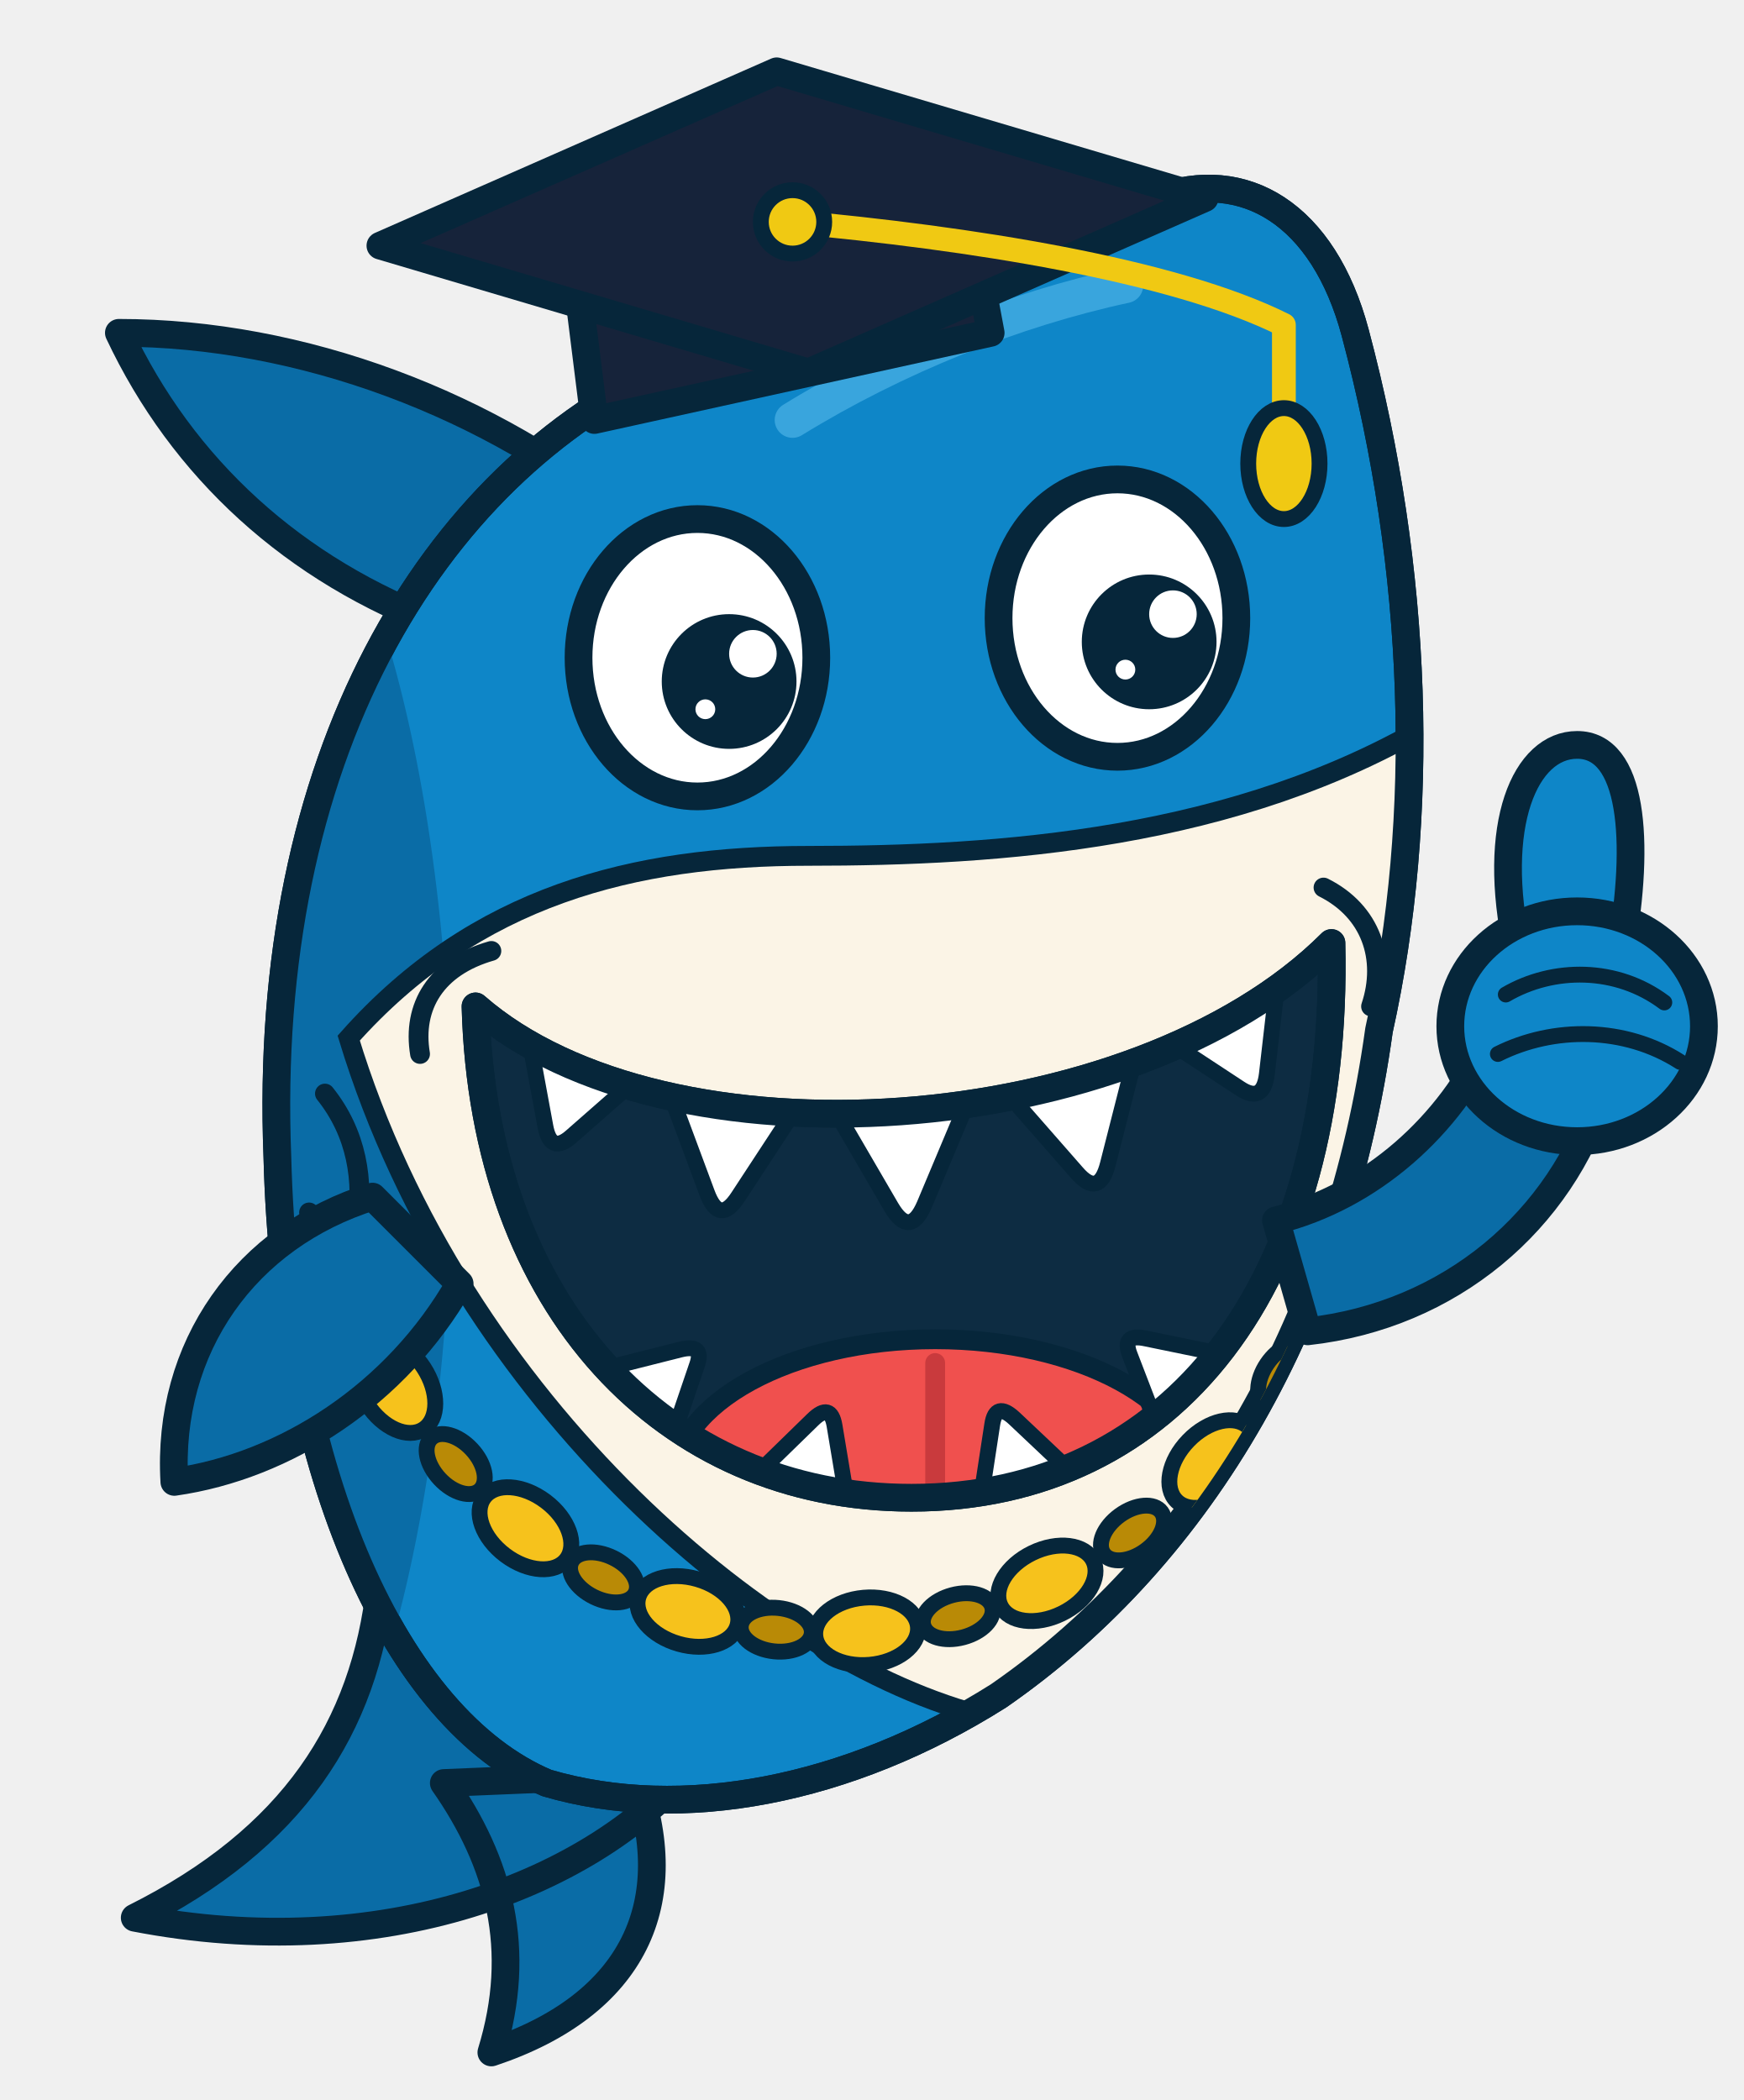
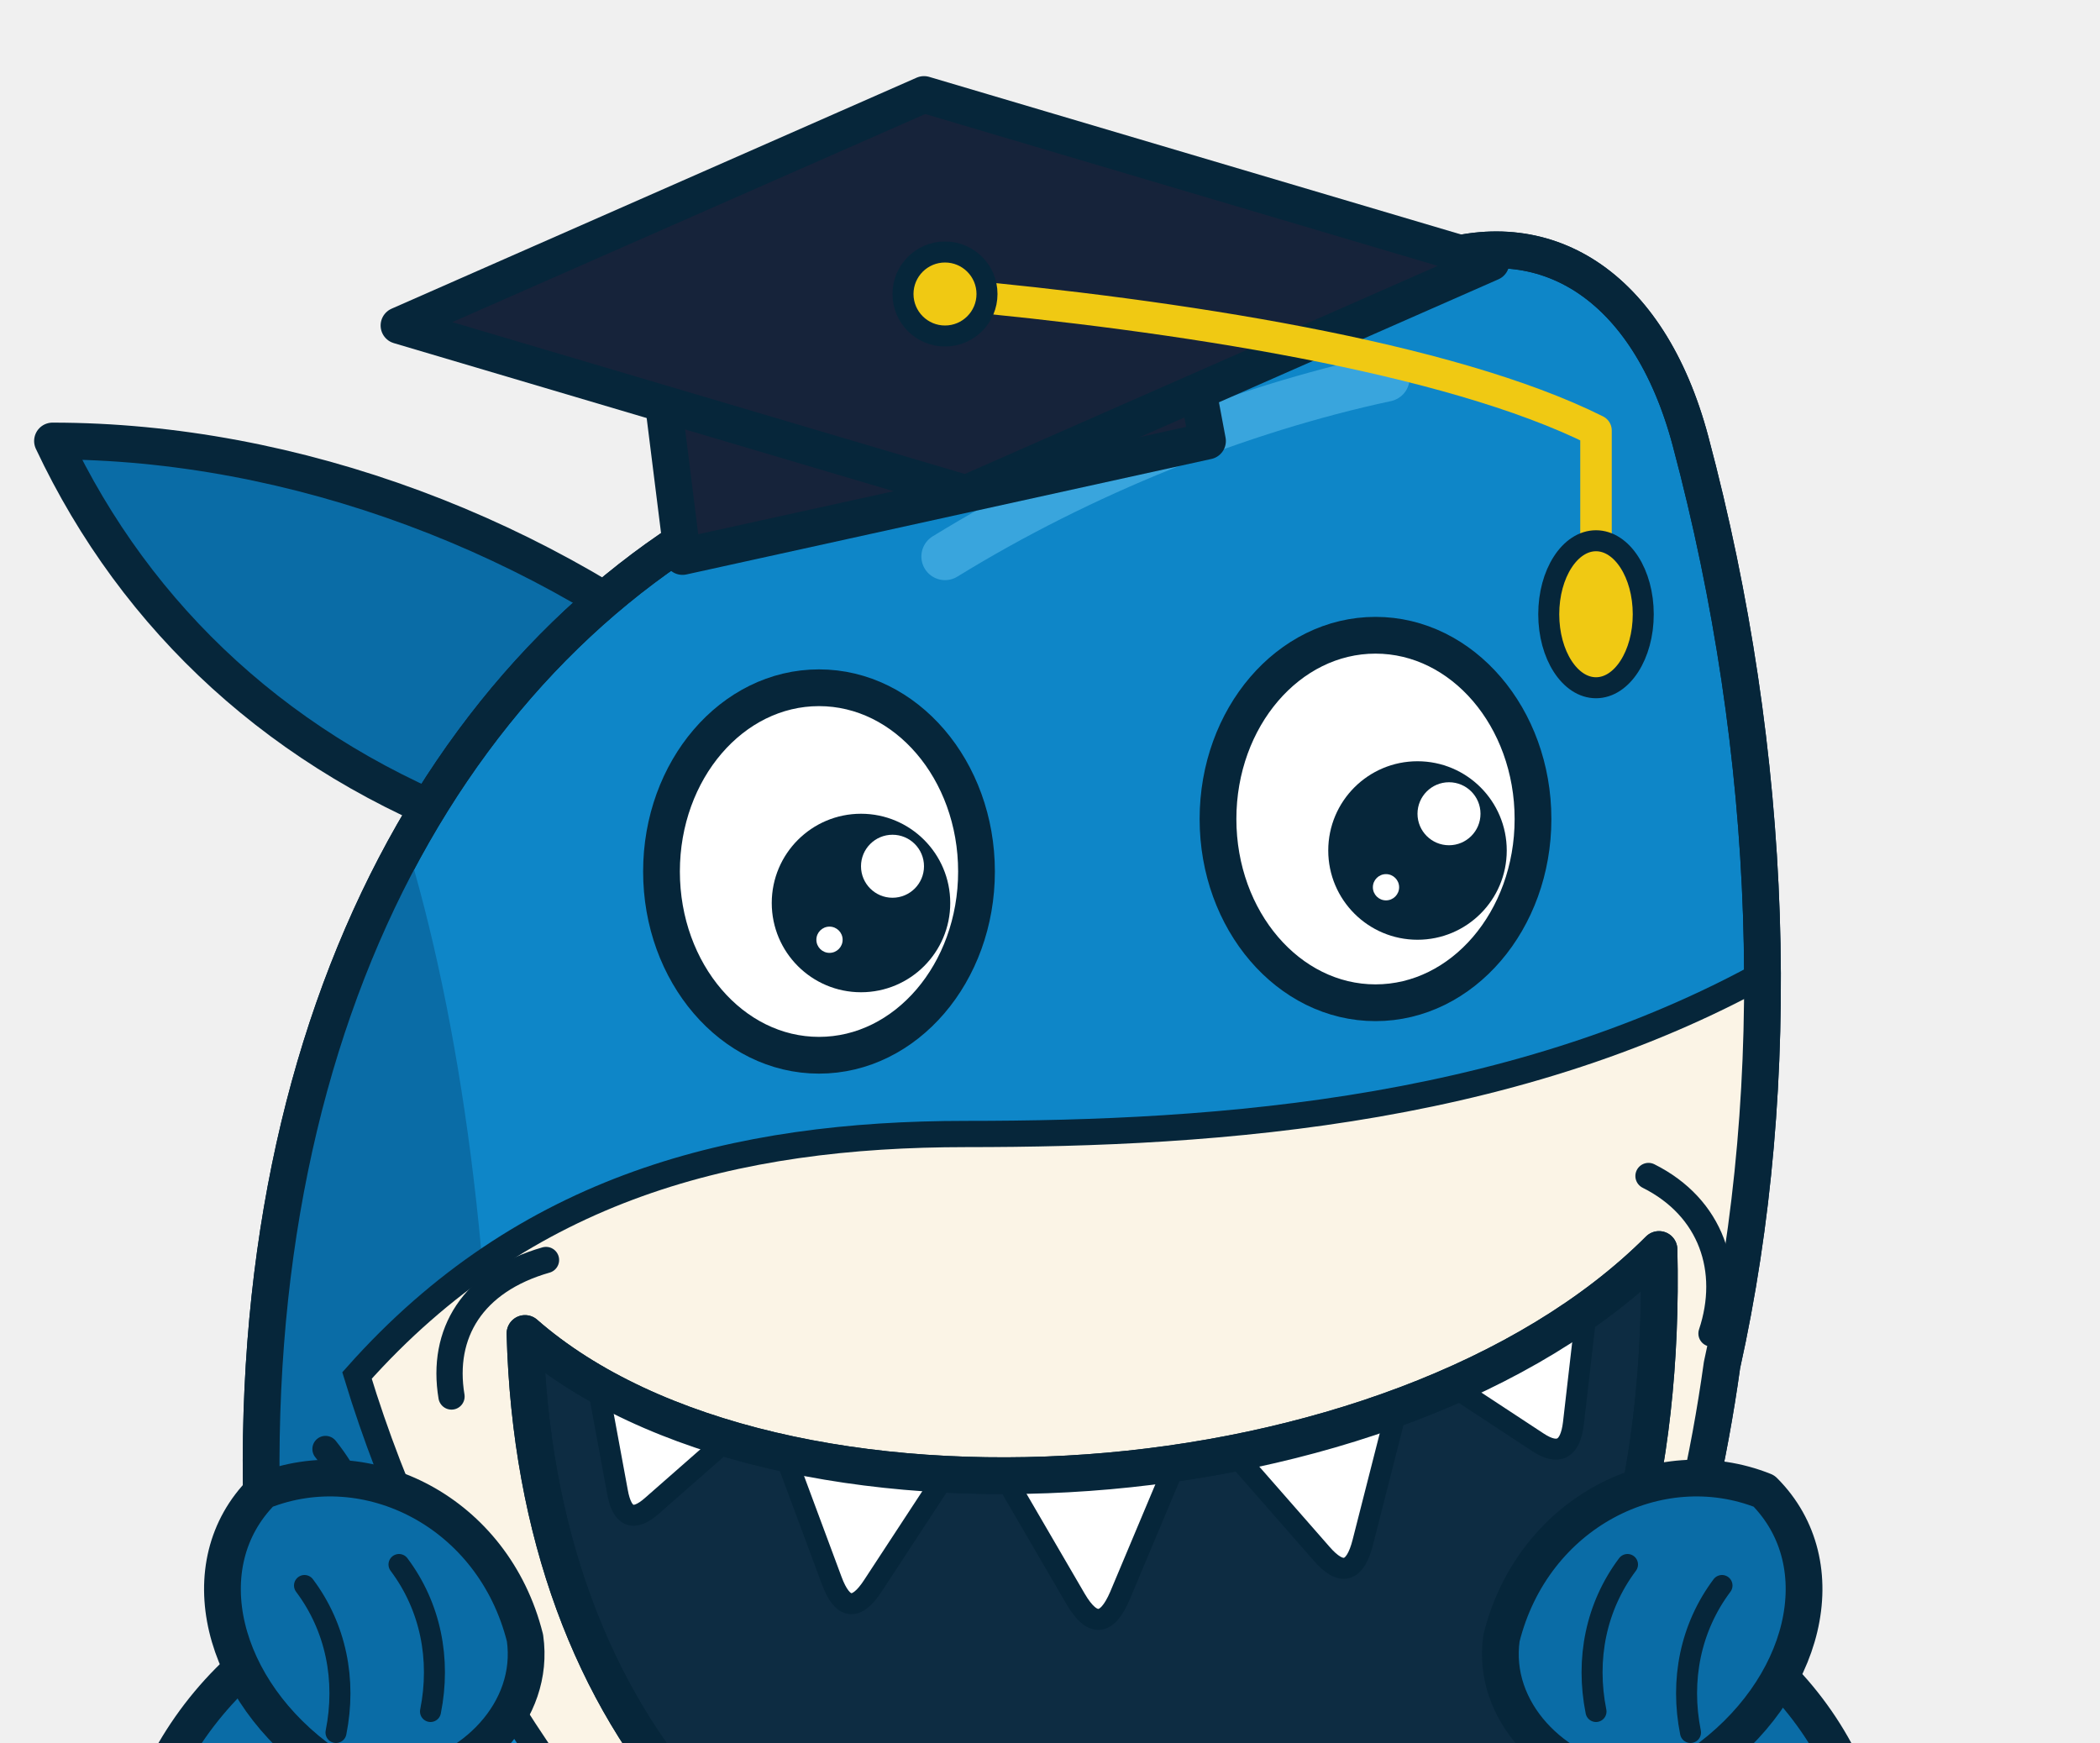
- <svg xmlns="http://www.w3.org/2000/svg" viewBox="0 -40 440 530" width="440" height="530" role="img" aria-label="Акула — маскот студии MURA SHOW">
+ <svg xmlns="http://www.w3.org/2000/svg" viewBox="20 -40 400 332" width="400" height="332" role="img" aria-label="Акула — маскот студии MURA SHOW">
  <defs>
    <clipPath id="mk-body">
      <path d="M292 10 C314 2 334 14 342 44 C358 104 360 166 348 220 C338 292 304 352 252 388 C214 412 172 420 138 410 C100 394 72 332 70 252 C66 152 108 80 170 52 C208 36 252 22 292 10 Z" />
    </clipPath>
    <clipPath id="mk-mouth">
      <path d="M120 214 C168 256 286 248 336 198 C338 284 296 338 230 338 C168 338 122 290 120 214 Z" />
    </clipPath>
  </defs>
  <g class="mk-fig">
    <g class="mk-tail">
      <path d="M176 404 C150 436 96 456 34 444 C74 424 92 396 96 360 ZM160 408 C172 440 160 466 124 478 C132 452 126 430 112 410 Z" fill="#0A6CA6" stroke="#06263A" stroke-width="7" stroke-linejoin="round" stroke-linecap="round" />
    </g>
    <path d="M112 118 C74 104 46 78 30 44 C76 44 124 62 160 92 Z" fill="#0A6CA6" stroke="#06263A" stroke-width="7" stroke-linejoin="round" stroke-linecap="round" />
    <path d="M292 10 C314 2 334 14 342 44 C358 104 360 166 348 220 C338 292 304 352 252 388 C214 412 172 420 138 410 C100 394 72 332 70 252 C66 152 108 80 170 52 C208 36 252 22 292 10 Z" fill="#0E86C8" stroke="#06263A" stroke-width="7" stroke-linejoin="round" stroke-linecap="round" />
    <g clip-path="url(#mk-body)">
      <ellipse cx="52" cy="250" rx="62" ry="190" fill="#0A6CA6" />
      <path d="M88 222 C120 186 160 176 204 176 C252 176 312 172 362 142 C364 240 330 320 252 394 C196 382 116 314 88 222 Z" fill="#FBF4E6" stroke="#06263A" stroke-width="5" />
      <path d="M200 66 C226 50 256 38 284 32" fill="none" stroke="#39A5DD" stroke-width="9" stroke-linecap="round" />
    </g>
    <path d="M292 10 C314 2 334 14 342 44 C358 104 360 166 348 220 C338 292 304 352 252 388 C214 412 172 420 138 410 C100 394 72 332 70 252 C66 152 108 80 170 52 C208 36 252 22 292 10 Z" fill="none" stroke="#06263A" stroke-width="7" stroke-linecap="round" stroke-linejoin="round" />
    <path d="M82 236 C90 246 92 258 90 270 M78 266 C86 276 88 288 86 300" fill="none" stroke="#06263A" stroke-width="5" stroke-linecap="round" stroke-linejoin="round" />
    <g clip-path="url(#mk-body)">
      <ellipse cx="99.8" cy="309.8" rx="13" ry="8.5" fill="#F6C21C" stroke="#06263A" stroke-width="4" transform="rotate(57 99.8 309.8)" />
      <ellipse cx="115.0" cy="329.5" rx="9" ry="5.5" fill="#B98A06" stroke="#06263A" stroke-width="4" transform="rotate(47 115.0 329.5)" />
      <ellipse cx="132.6" cy="345.7" rx="13" ry="8.5" fill="#F6C21C" stroke="#06263A" stroke-width="4" transform="rotate(37 132.6 345.7)" />
      <ellipse cx="152.3" cy="358.1" rx="9" ry="5.5" fill="#B98A06" stroke="#06263A" stroke-width="4" transform="rotate(26 152.3 358.1)" />
      <ellipse cx="173.6" cy="366.7" rx="13" ry="8.5" fill="#F6C21C" stroke="#06263A" stroke-width="4" transform="rotate(16 173.6 366.7)" />
      <ellipse cx="195.9" cy="371.3" rx="9" ry="5.5" fill="#B98A06" stroke="#06263A" stroke-width="4" transform="rotate(6 195.9 371.3)" />
      <ellipse cx="218.7" cy="371.7" rx="13" ry="8.5" fill="#F6C21C" stroke="#06263A" stroke-width="4" transform="rotate(-5 218.7 371.7)" />
      <ellipse cx="241.7" cy="367.9" rx="9" ry="5.5" fill="#B98A06" stroke="#06263A" stroke-width="4" transform="rotate(-15 241.7 367.9)" />
      <ellipse cx="264.2" cy="359.6" rx="13" ry="8.5" fill="#F6C21C" stroke="#06263A" stroke-width="4" transform="rotate(-26 264.2 359.6)" />
      <ellipse cx="285.8" cy="346.9" rx="9" ry="5.5" fill="#B98A06" stroke="#06263A" stroke-width="4" transform="rotate(-36 285.8 346.9)" />
      <ellipse cx="306.0" cy="329.5" rx="13" ry="8.5" fill="#F6C21C" stroke="#06263A" stroke-width="4" transform="rotate(-46 306.0 329.5)" />
      <ellipse cx="324.3" cy="307.3" rx="9" ry="5.5" fill="#B98A06" stroke="#06263A" stroke-width="4" transform="rotate(-56 324.3 307.3)" />
    </g>
    <path d="M120 214 C168 256 286 248 336 198 C338 284 296 338 230 338 C168 338 122 290 120 214 Z" fill="#0D2C42" stroke="#06263A" stroke-width="7" stroke-linejoin="round" stroke-linecap="round" />
    <g clip-path="url(#mk-mouth)">
      <ellipse cx="236" cy="334" rx="66" ry="36" fill="#F0504E" stroke="#06263A" stroke-width="5" />
      <path d="M236 304 V336" stroke="#C93A3D" stroke-width="5" stroke-linecap="round" />
    </g>
    <g clip-path="url(#mk-mouth)">
      <path d="M132.8 218.1 L137.6 244.1 Q138.9 251.5 144.2 246.8 L163.0 230.3 Z" fill="#FFFFFF" stroke="#06263A" stroke-width="4" stroke-linejoin="round" stroke-linecap="round" />
      <path d="M167.4 231.4 L178.4 261.0 Q181.5 269.4 186.3 262.0 L203.4 235.9 Z" fill="#FFFFFF" stroke="#06263A" stroke-width="4" stroke-linejoin="round" stroke-linecap="round" />
      <path d="M208.3 236.1 L224.9 264.6 Q229.6 272.6 233.3 264.0 L246.2 233.3 Z" fill="#FFFFFF" stroke="#06263A" stroke-width="4" stroke-linejoin="round" stroke-linecap="round" />
      <path d="M251.2 232.5 L271.7 255.9 Q277.4 262.5 279.6 253.7 L287.5 222.7 Z" fill="#FFFFFF" stroke="#06263A" stroke-width="4" stroke-linejoin="round" stroke-linecap="round" />
      <path d="M291.9 220.9 L312.9 234.7 Q318.8 238.6 319.7 231.1 L322.8 204.2 Z" fill="#FFFFFF" stroke="#06263A" stroke-width="4" stroke-linejoin="round" stroke-linecap="round" />
      <path d="M310.5 302.2 L289.1 297.8 Q283.0 296.5 285.1 301.9 L292.4 320.9 Z" fill="#FFFFFF" stroke="#06263A" stroke-width="4" stroke-linejoin="round" stroke-linecap="round" />
      <path d="M272.3 333.4 L256.0 318.0 Q251.3 313.6 250.4 319.5 L247.2 340.4 Z" fill="#FFFFFF" stroke="#06263A" stroke-width="4" stroke-linejoin="round" stroke-linecap="round" />
      <path d="M214.1 340.8 L210.6 319.8 Q209.6 313.9 205.1 318.3 L189.0 334.0 Z" fill="#FFFFFF" stroke="#06263A" stroke-width="4" stroke-linejoin="round" stroke-linecap="round" />
      <path d="M169.4 323.6 L175.9 304.5 Q177.8 299.1 171.7 300.6 L150.3 306.0 Z" fill="#FFFFFF" stroke="#06263A" stroke-width="4" stroke-linejoin="round" stroke-linecap="round" />
    </g>
    <path d="M120 214 C168 256 286 248 336 198 C338 284 296 338 230 338 C168 338 122 290 120 214 Z" fill="none" stroke="#06263A" stroke-width="7" stroke-linecap="round" stroke-linejoin="round" />
    <g clip-path="url(#mk-body)">
      <path d="M106 226 C104 214 110 204 124 200 M346 214 C350 202 346 190 334 184" fill="none" stroke="#06263A" stroke-width="5" stroke-linecap="round" stroke-linejoin="round" />
    </g>
    <g class="mk-eyes">
      <ellipse cx="176" cy="126" rx="30" ry="35" fill="#FFFFFF" stroke="#06263A" stroke-width="7" />
      <circle cx="184" cy="132" r="17" fill="#06263A" />
      <circle cx="190" cy="125" r="6" fill="#FFFFFF" />
      <circle cx="178" cy="139" r="2.500" fill="#FFFFFF" />
      <ellipse cx="282" cy="116" rx="30" ry="35" fill="#FFFFFF" stroke="#06263A" stroke-width="7" />
      <circle cx="290" cy="122" r="17" fill="#06263A" />
      <circle cx="296" cy="115" r="6" fill="#FFFFFF" />
      <circle cx="284" cy="129" r="2.500" fill="#FFFFFF" />
    </g>
    <g class="mk-hat">
      <path d="M150 66 L250 44 L244 12 L146 34 Z" fill="#16233A" stroke="#06263A" stroke-width="7" stroke-linejoin="round" stroke-linecap="round" />
      <path d="M96 22 L196 -22 L304 10 L204 54 Z" fill="#16233A" stroke="#06263A" stroke-width="7" stroke-linejoin="round" stroke-linecap="round" />
      <path d="M200 16 C244 20 296 28 324 42 V66" fill="none" stroke="#F0C913" stroke-width="6" stroke-linecap="round" stroke-linejoin="round" />
      <ellipse cx="324" cy="77" rx="9" ry="14" fill="#F0C913" stroke="#06263A" stroke-width="4" />
      <circle cx="200" cy="16" r="8" fill="#F0C913" stroke="#06263A" stroke-width="4" />
    </g>
    <g class="mk-arml">
      <path d="M94 262 C62 272 42 300 44 334 C72 330 100 312 116 284 Z" fill="#0A6CA6" stroke="#06263A" stroke-width="7" stroke-linejoin="round" stroke-linecap="round" />
    </g>
    <g class="mk-arm">
-       <path d="M322 268 C346 262 366 244 376 222 L404 236 C394 268 366 292 330 296 Z" fill="#0A6CA6" stroke="#06263A" stroke-width="7" stroke-linejoin="round" stroke-linecap="round" />
-       <path d="M383 200 C376 168 385 148 398 148 C412 148 414 172 409 200 Z" fill="#0E86C8" stroke="#06263A" stroke-width="7" stroke-linejoin="round" stroke-linecap="round" />
-       <ellipse cx="398" cy="219" rx="32" ry="29" fill="#0E86C8" stroke="#06263A" stroke-width="7" />
-       <path d="M380 211 C392 204 408 204 420 213 M378 226 C392 219 410 219 424 228" fill="none" stroke="#06263A" stroke-width="4" stroke-linecap="round" stroke-linejoin="round" />
+       <path d="M330 262 C362 272 380 300 378 334 C352 330 326 312 312 284 Z" fill="#0A6CA6" stroke="#06263A" stroke-width="7" stroke-linejoin="round" stroke-linecap="round" />
    </g>
  </g>
+   <g class="mk-ledge">
+     <path d="M82 296 C62 282 56 258 70 244 C90 236 114 248 120 272 C122 286 110 298 96 300 Z" fill="#0A6CA6" stroke="#06263A" stroke-width="7" stroke-linejoin="round" stroke-linecap="round" />
+     <path d="M78 262 C84 270 86 280 84 290 M96 258 C102 266 104 276 102 286" fill="none" stroke="#06263A" stroke-width="4" stroke-linecap="round" stroke-linejoin="round" />
+     <path d="M344 296 C364 282 370 258 356 244 C336 236 312 248 306 272 C304 286 316 298 330 300 Z" fill="#0A6CA6" stroke="#06263A" stroke-width="7" stroke-linejoin="round" stroke-linecap="round" />
+     <path d="M348 262 C342 270 340 280 342 290 M330 258 C324 266 322 276 324 286" fill="none" stroke="#06263A" stroke-width="4" stroke-linecap="round" stroke-linejoin="round" />
+   </g>
</svg>
